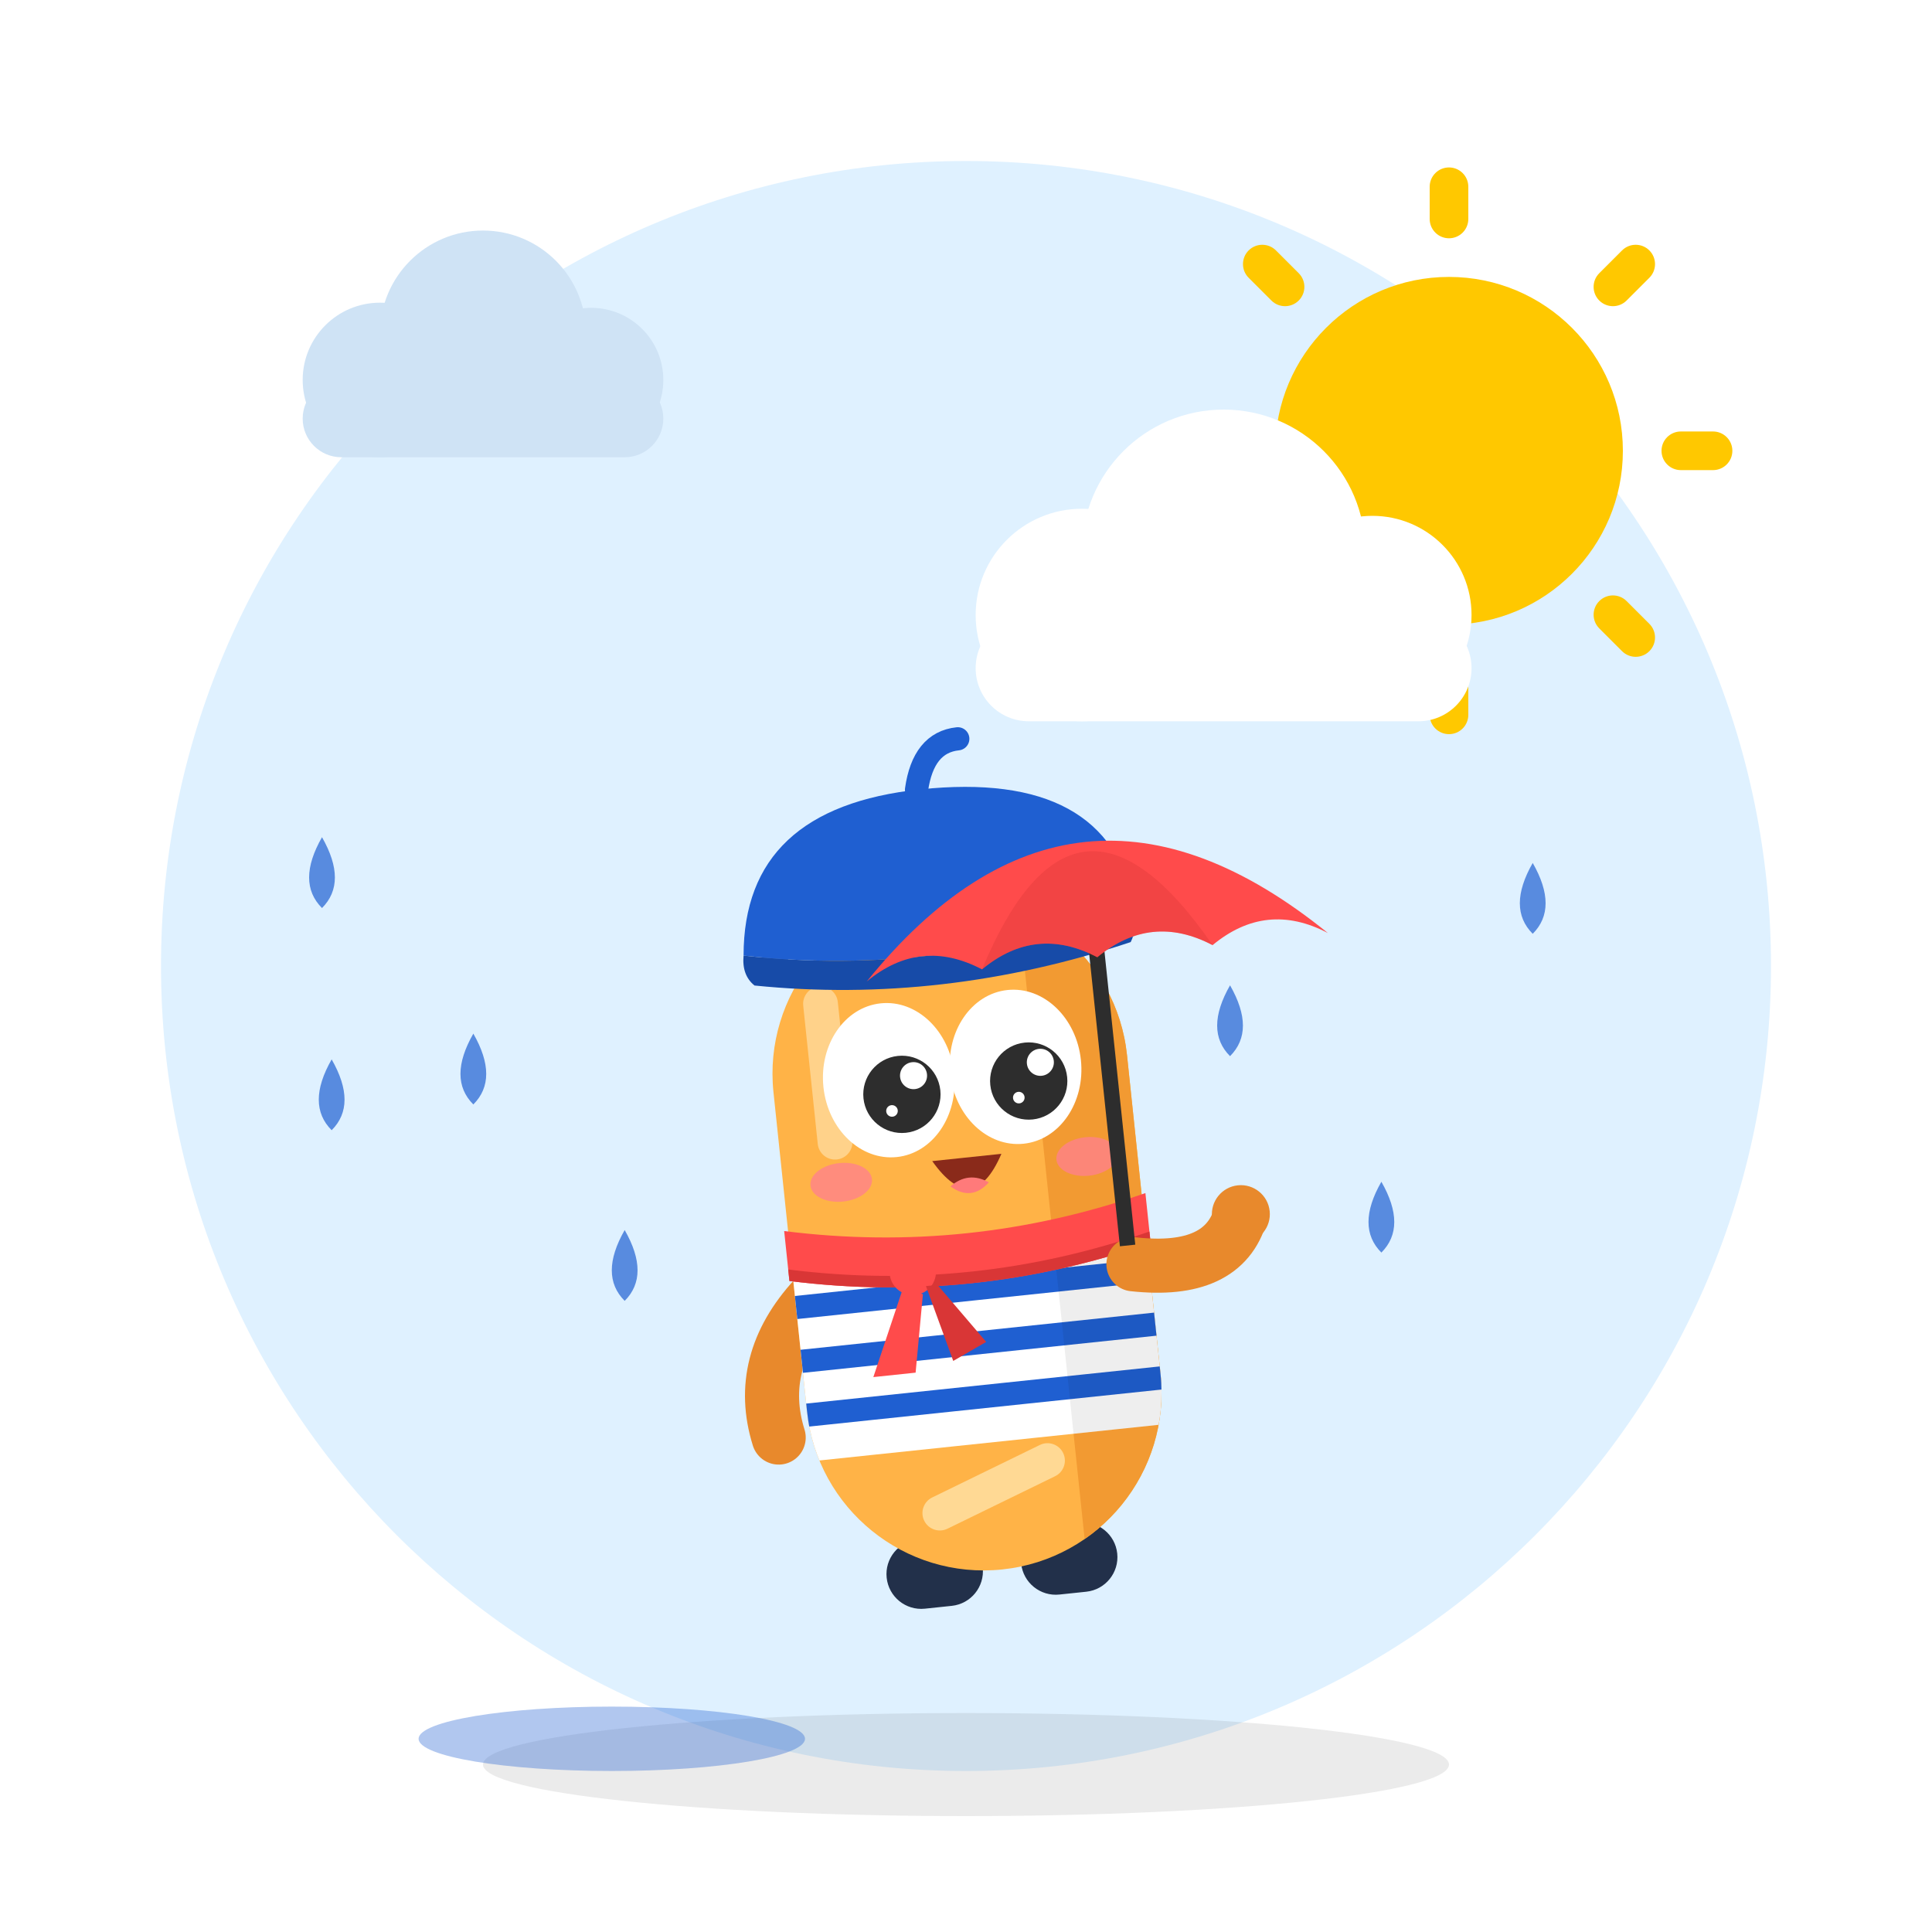
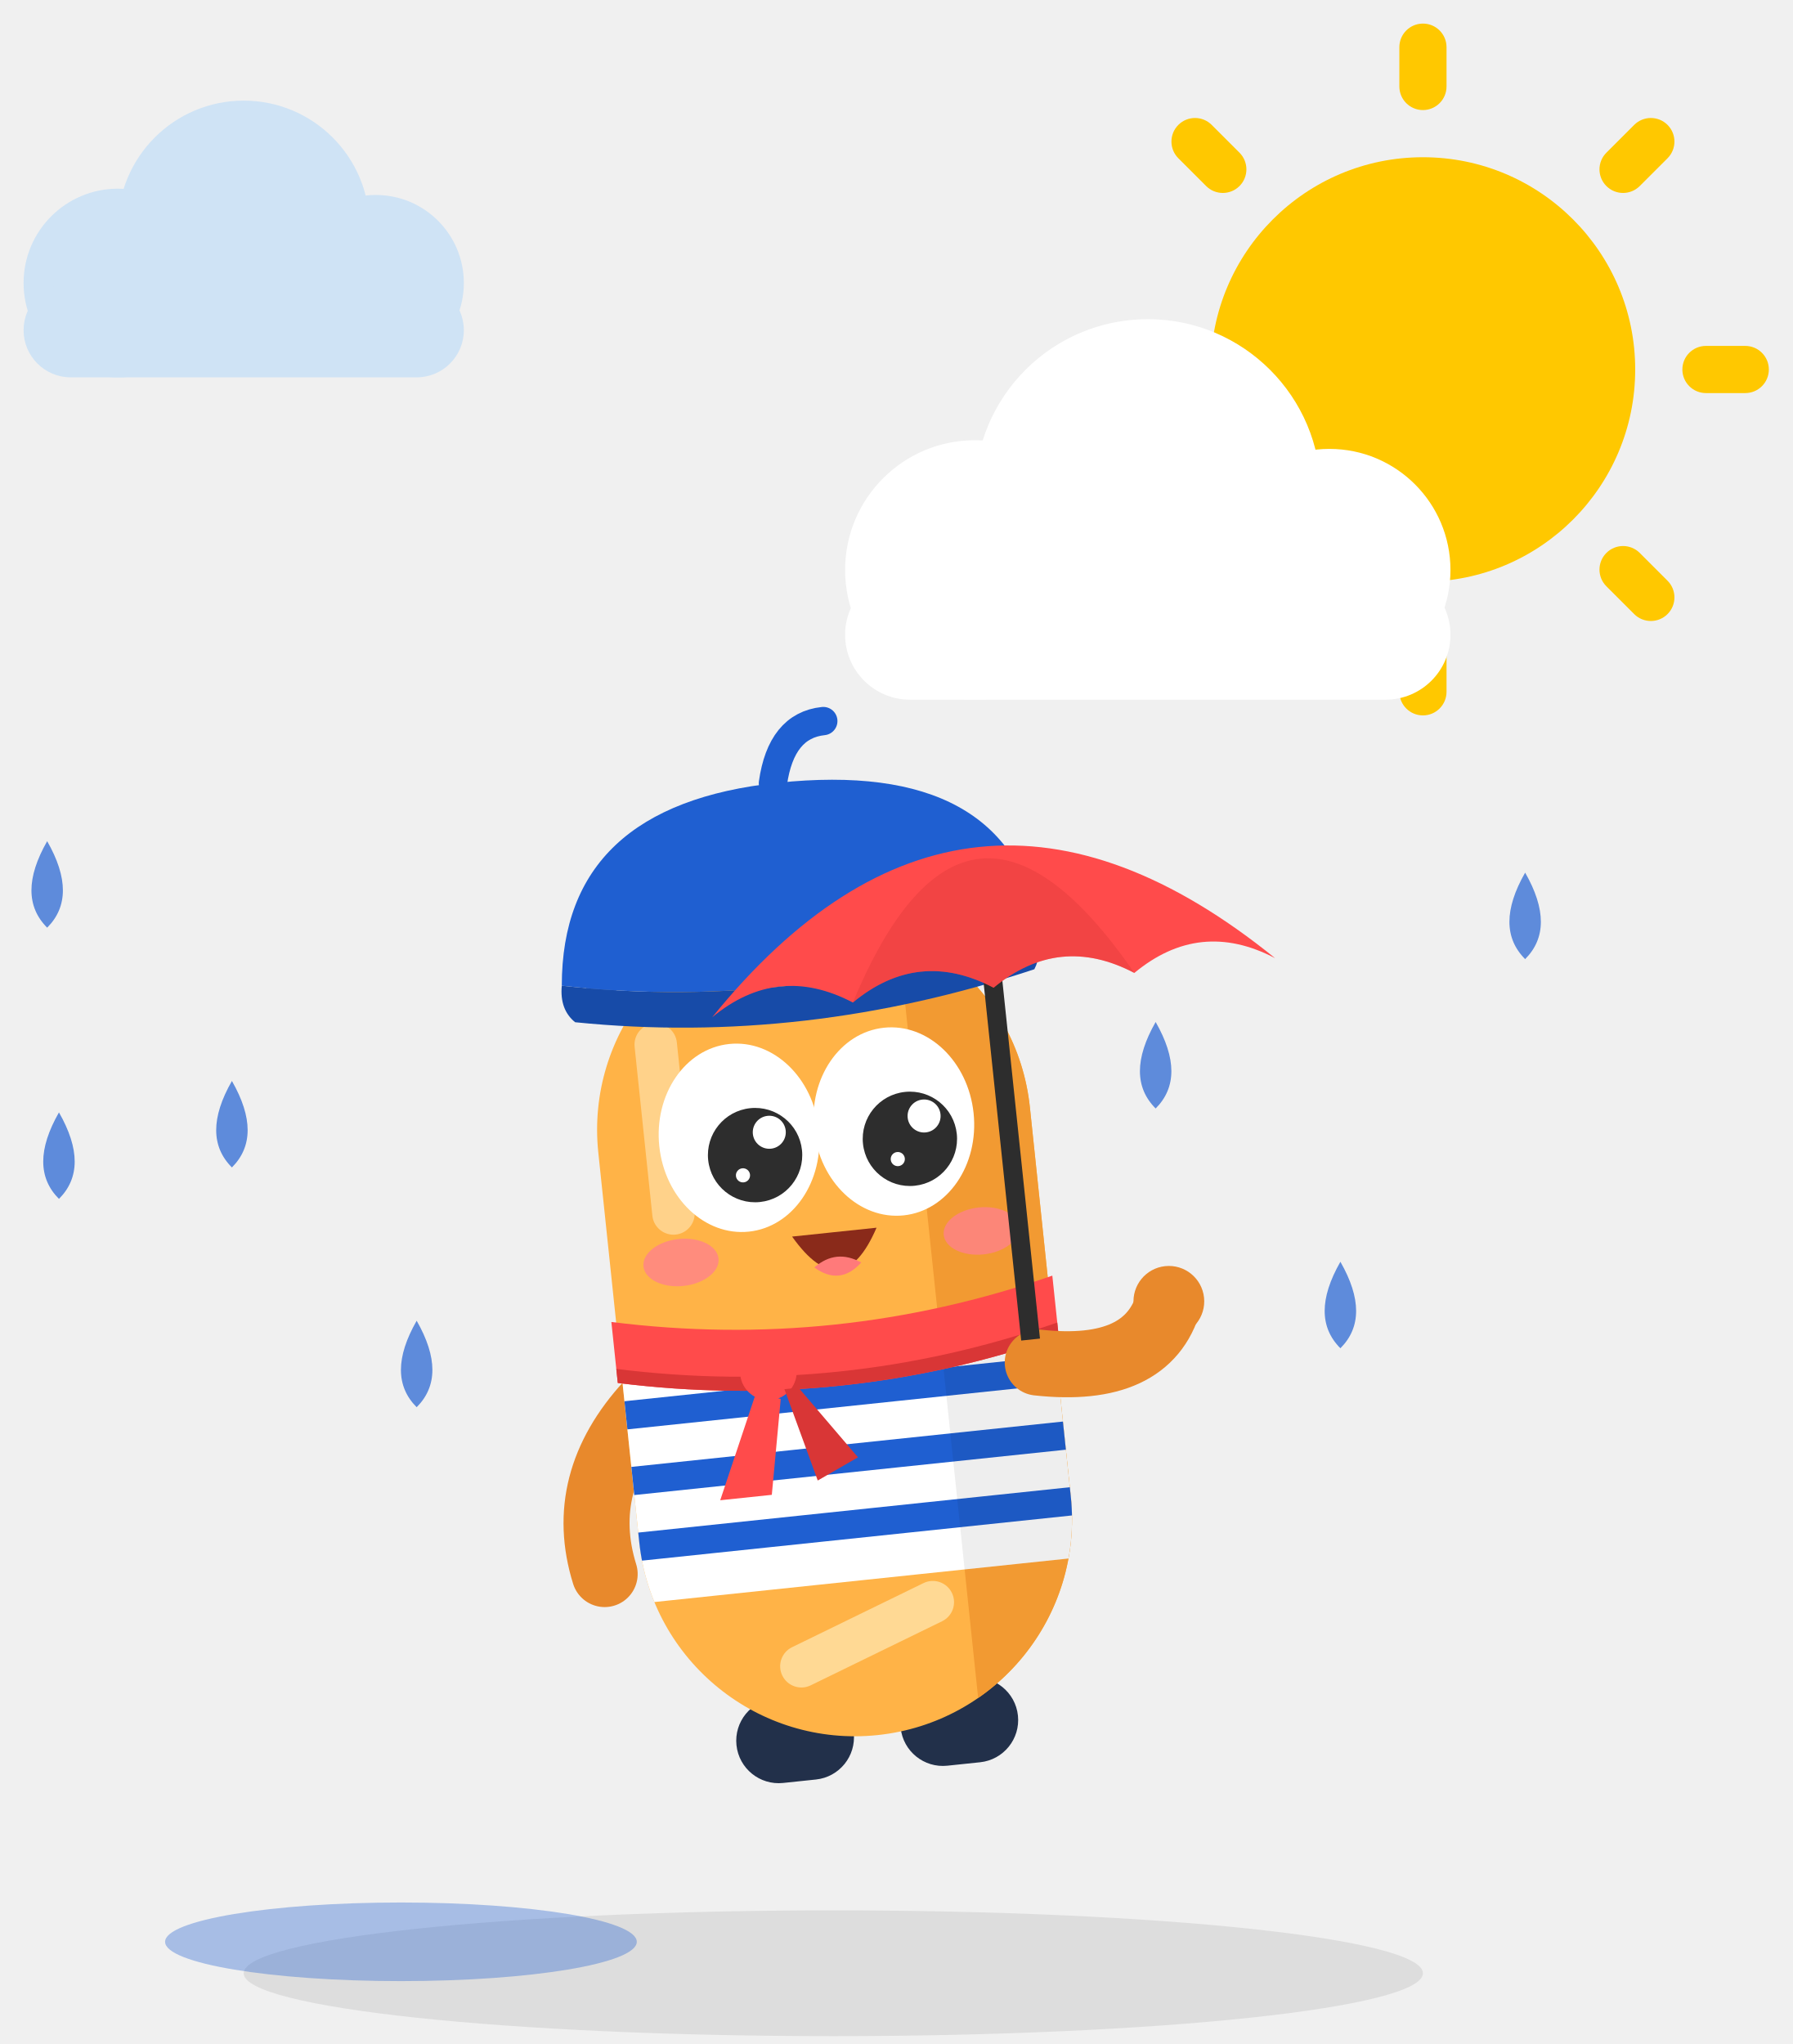
- <svg xmlns="http://www.w3.org/2000/svg" viewBox="0 0 600 600" width="600" height="600">
-   <rect width="600" height="600" fill="#ffffff" />
-   <circle cx="300" cy="300" r="250" fill="#dff1ff" />
+ <svg xmlns="http://www.w3.org/2000/svg" viewBox="88 46 456 520" width="456" height="520">
  <ellipse cx="300" cy="548" rx="150" ry="16" fill="#000" opacity=".08" />
  <g transform="translate(450 140)">
    <circle r="54" fill="#ffc800" />
    <rect x="-6" y="-88" width="12" height="22" rx="6" fill="#ffc800" transform="rotate(0)" />
    <rect x="-6" y="-88" width="12" height="22" rx="6" fill="#ffc800" transform="rotate(45)" />
    <rect x="-6" y="-88" width="12" height="22" rx="6" fill="#ffc800" transform="rotate(90)" />
    <rect x="-6" y="-88" width="12" height="22" rx="6" fill="#ffc800" transform="rotate(135)" />
    <rect x="-6" y="-88" width="12" height="22" rx="6" fill="#ffc800" transform="rotate(180)" />
    <rect x="-6" y="-88" width="12" height="22" rx="6" fill="#ffc800" transform="rotate(225)" />
    <rect x="-6" y="-88" width="12" height="22" rx="6" fill="#ffc800" transform="rotate(270)" />
    <rect x="-6" y="-88" width="12" height="22" rx="6" fill="#ffc800" transform="rotate(315)" />
  </g>
  <g transform="translate(380 180) scale(1.1)" fill="#fff">
    <circle cx="-40" cy="10" r="30" />
    <circle cx="0" cy="-8" r="40" />
    <circle cx="42" cy="10" r="28" />
    <rect x="-70" y="10" width="140" height="30" rx="15" />
  </g>
  <g transform="translate(150 110) scale(0.8)" fill="#cfe3f5">
    <circle cx="-40" cy="10" r="30" />
    <circle cx="0" cy="-8" r="40" />
    <circle cx="42" cy="10" r="28" />
    <rect x="-70" y="10" width="140" height="30" rx="15" />
  </g>
  <path d="M100 260 q8 14 0 22 q-8 -8 0 -22 Z" fill="#1f5fd1" opacity=".7" />
  <path d="M147 321 q8 14 0 22 q-8 -8 0 -22 Z" fill="#1f5fd1" opacity=".7" />
  <path d="M194 382 q8 14 0 22 q-8 -8 0 -22 Z" fill="#1f5fd1" opacity=".7" />
  <path d="M241 283 q8 14 0 22 q-8 -8 0 -22 Z" fill="#1f5fd1" opacity=".7" />
  <path d="M288 344 q8 14 0 22 q-8 -8 0 -22 Z" fill="#1f5fd1" opacity=".7" />
  <path d="M335 405 q8 14 0 22 q-8 -8 0 -22 Z" fill="#1f5fd1" opacity=".7" />
  <path d="M382 306 q8 14 0 22 q-8 -8 0 -22 Z" fill="#1f5fd1" opacity=".7" />
  <path d="M429 367 q8 14 0 22 q-8 -8 0 -22 Z" fill="#1f5fd1" opacity=".7" />
  <path d="M476 268 q8 14 0 22 q-8 -8 0 -22 Z" fill="#1f5fd1" opacity=".7" />
  <path d="M103 329 q8 14 0 22 q-8 -8 0 -22 Z" fill="#1f5fd1" opacity=".7" />
  <g transform="translate(300 380) scale(0.6) rotate(-6)">
    <defs>
      <clipPath id="b9">
        <rect x="-92" y="-170" width="184" height="350" rx="92" />
      </clipPath>
    </defs>
    <rect x="-60" y="160" width="50" height="36" rx="18" fill="#22304a" />
    <rect x="10" y="160" width="50" height="36" rx="18" fill="#22304a" />
    <path d="M-82 30 Q-116 60 -108 100" fill="none" stroke="#e8892c" stroke-width="28" stroke-linecap="round" />
    <g clip-path="url(#b9)">
      <rect x="-92" y="-170" width="184" height="350" fill="#ffb347" />
      <rect x="44" y="-170" width="60" height="350" fill="#f29a32" />
      <rect x="-72" y="-130" width="18" height="90" rx="9" fill="#ffd28a" />
      <rect x="-92" y="10" width="184" height="104" fill="#ffffff" />
      <rect x="-92" y="28" width="184" height="12" fill="#1f5fd1" />
      <rect x="-92" y="56" width="184" height="12" fill="#1f5fd1" />
      <rect x="-92" y="84" width="184" height="12" fill="#1f5fd1" />
      <rect x="44" y="10" width="60" height="104" fill="#000" opacity=".07" />
      <rect x="-40" y="128" width="80" height="18" rx="9" fill="#ffd994" transform="rotate(-20 0 137)" />
    </g>
    <ellipse cx="-32" cy="-78" rx="34" ry="40" fill="#ffffff" />
    <ellipse cx="34" cy="-78" rx="34" ry="40" fill="#ffffff" />
    <circle cx="-26" cy="-70" r="20" fill="#2d2d2d" />
    <circle cx="40" cy="-70" r="20" fill="#2d2d2d" />
    <circle cx="-19" cy="-79" r="7" fill="#ffffff" />
    <circle cx="47" cy="-79" r="7" fill="#ffffff" />
    <circle cx="-32" cy="-62" r="3" fill="#ffffff" />
    <circle cx="34" cy="-62" r="3" fill="#ffffff" />
    <ellipse cx="-62" cy="-28" rx="16" ry="10" fill="#ff7f8f" opacity=".75" />
    <ellipse cx="66" cy="-28" rx="16" ry="10" fill="#ff7f8f" opacity=".75" />
    <path d="M-14 -34 Q4 -2 22 -34 Z" fill="#8a2a1a" />
    <path d="M-6 -20 Q4 -11 14 -20 Q4 -27 -6 -20 Z" fill="#ff7a7a" />
    <path d="M-94 -6 Q0 16 94 -6 V20 Q0 42 -94 20 Z" fill="#ff4b4b" />
    <path d="M-94 14 Q0 36 94 14 V20 Q0 42 -94 20 Z" fill="#d93636" />
    <circle cx="-30" cy="22" r="12" fill="#ff4b4b" />
    <path d="M-36 30 L-56 74 L-34 74 L-26 34 Z" fill="#ff4b4b" />
    <path d="M-24 30 L-14 70 L4 62 L-18 30 Z" fill="#d93636" />
    <path d="M-100 -150 Q-92 -226 0 -226 Q98 -226 104 -154 Q0 -128 -100 -150 Z" fill="#1f5fd1" />
    <path d="M-100 -150 Q0 -128 104 -154 Q104 -142 100 -136 Q0 -114 -96 -134 Q-102 -140 -100 -150 Z" fill="#174ba8" />
    <path d="M-2 -226 Q4 -250 22 -250" fill="none" stroke="#1f5fd1" stroke-width="12" stroke-linecap="round" />
    <path d="M84 30 Q130 40 142 10" fill="none" stroke="#e8892c" stroke-width="28" stroke-linecap="round" />
    <g transform="translate(142 10)">
      <g transform="translate(-60 0)">
        <g>
          <rect x="-4" y="-150" width="8" height="160" fill="#2d2d2d" />
          <path d="M-120 -140 Q0 -260 120 -140 Q90 -160 60 -140 Q30 -160 0 -140 Q-30 -160 -60 -140 Q-90 -160 -120 -140 Z" fill="#ff4b4b" />
          <path d="M-60 -140 Q0 -250 60 -140 Q30 -160 0 -140 Q-30 -160 -60 -140 Z" fill="#d93636" opacity=".35" />
        </g>
      </g>
    </g>
    <circle cx="142" cy="10" r="15" fill="#e8892c" />
  </g>
  <ellipse cx="190" cy="540" rx="60" ry="10" fill="#1f5fd1" opacity=".35" />
</svg>
